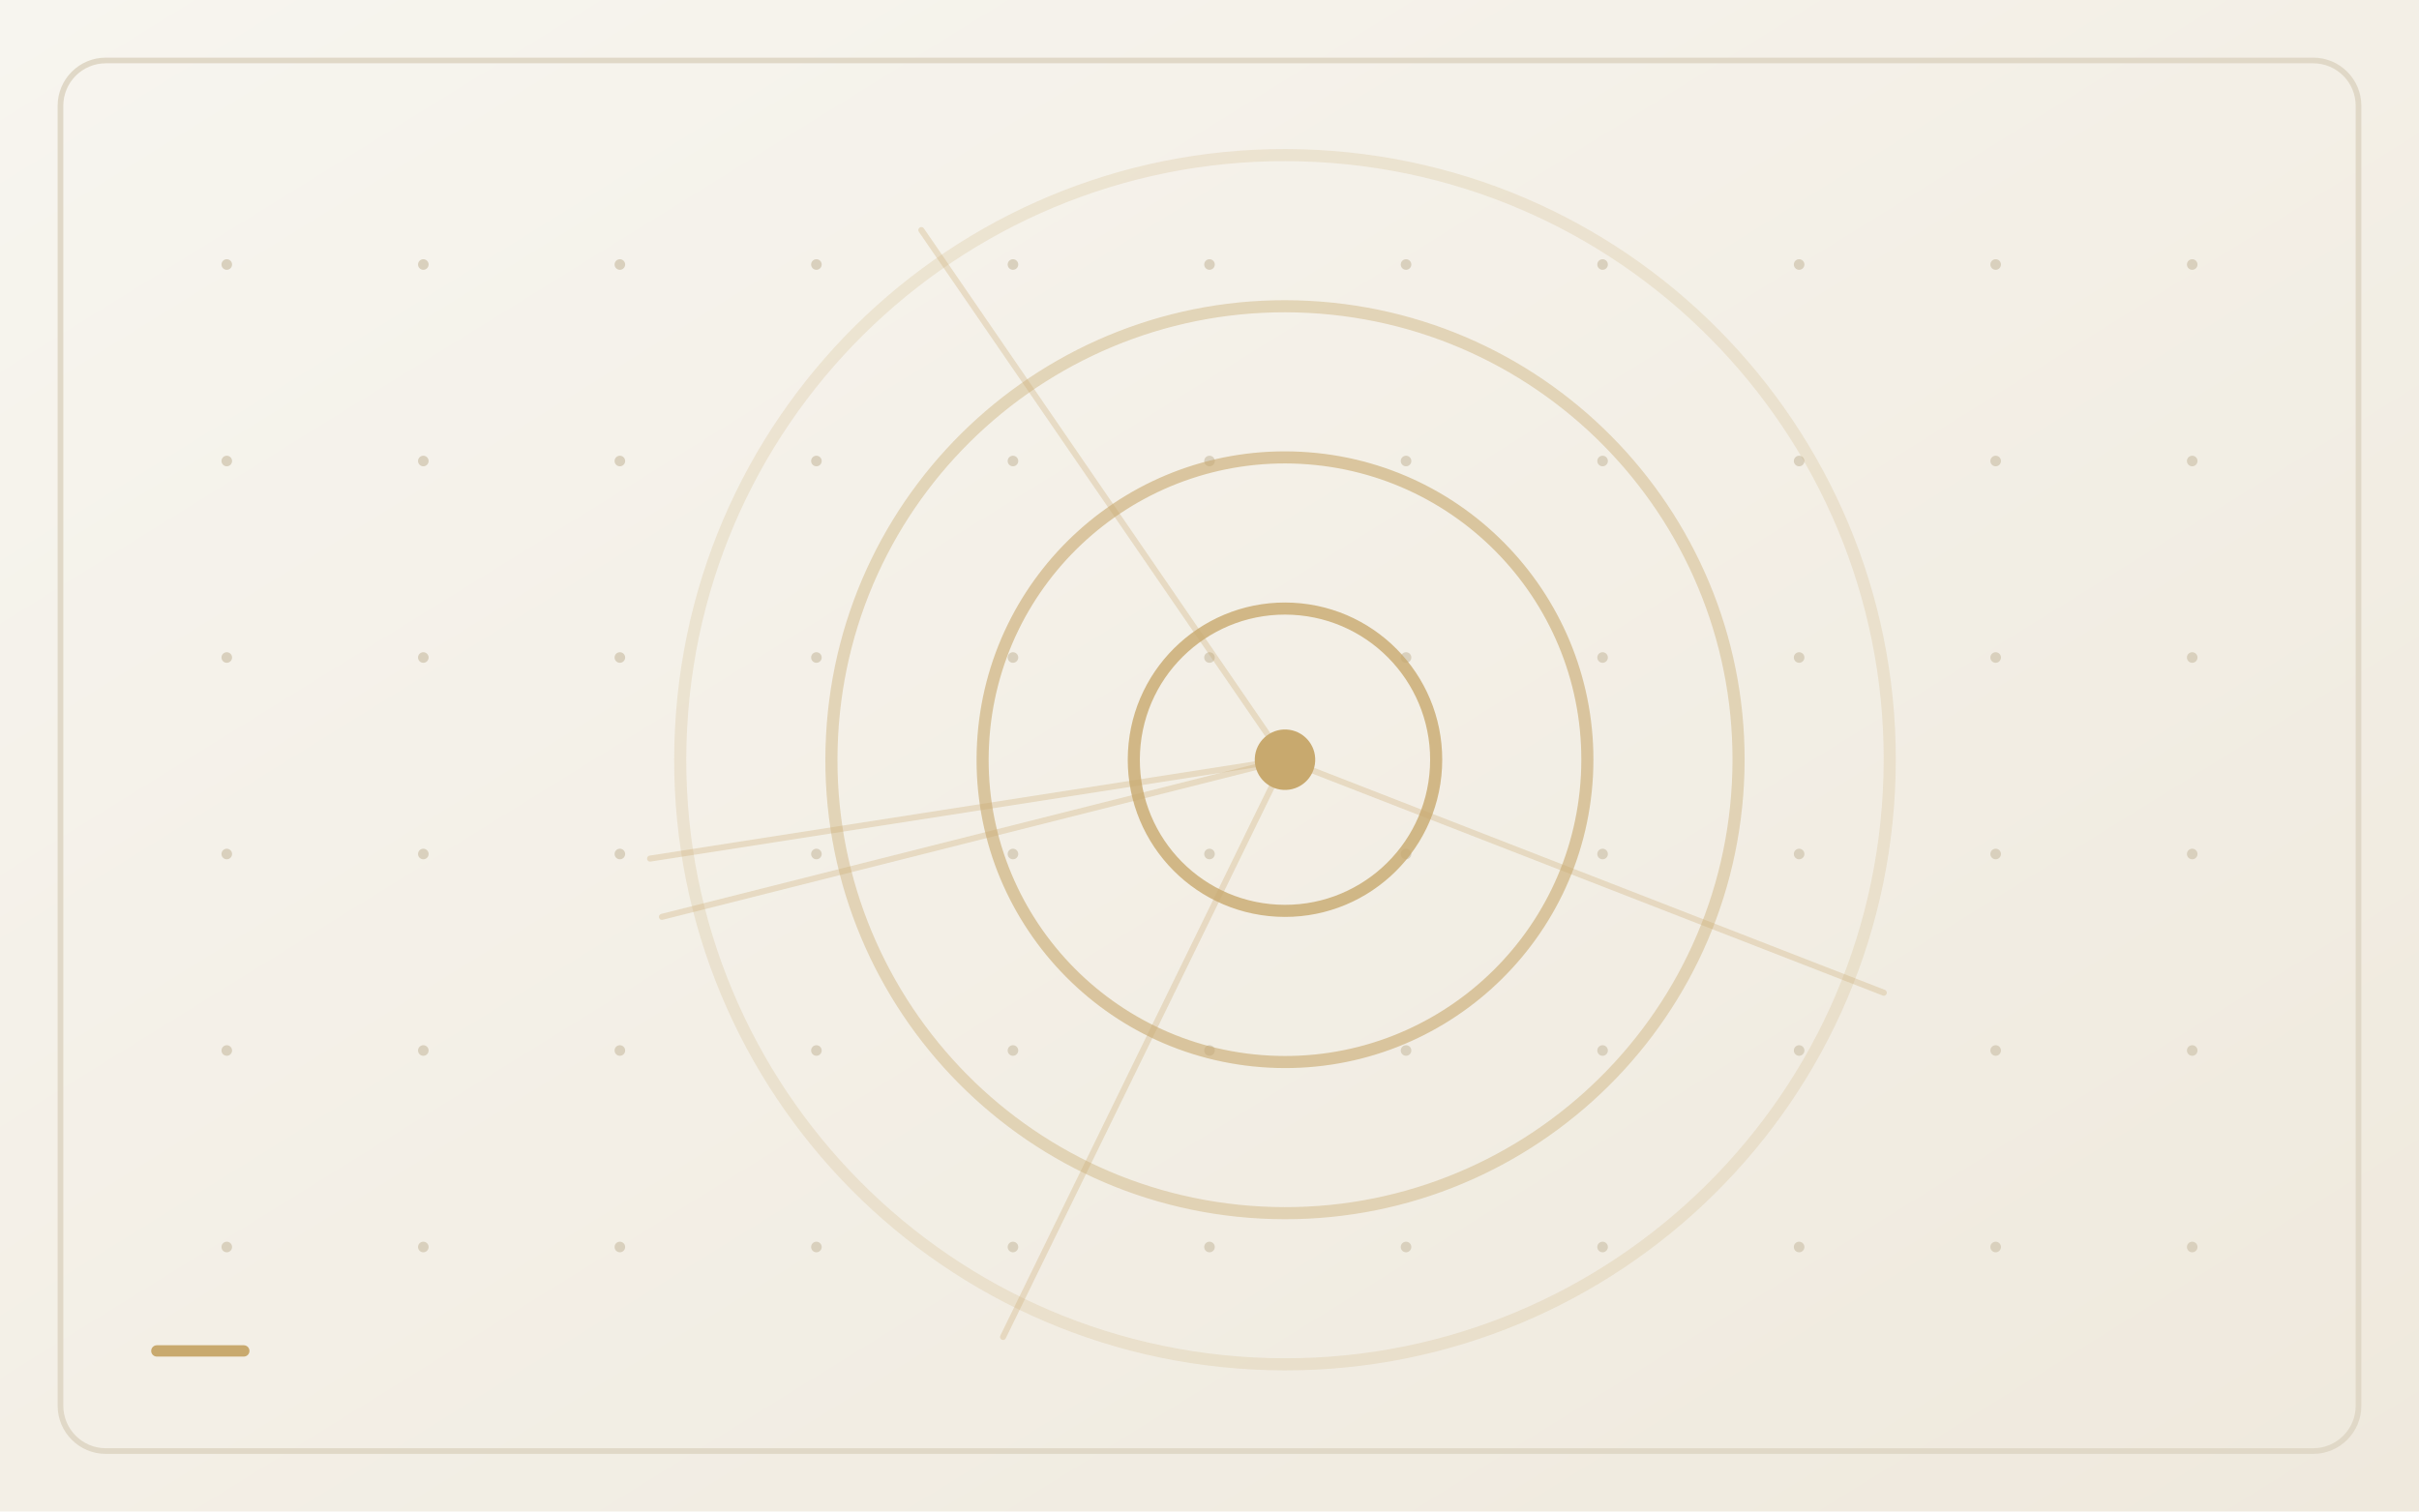
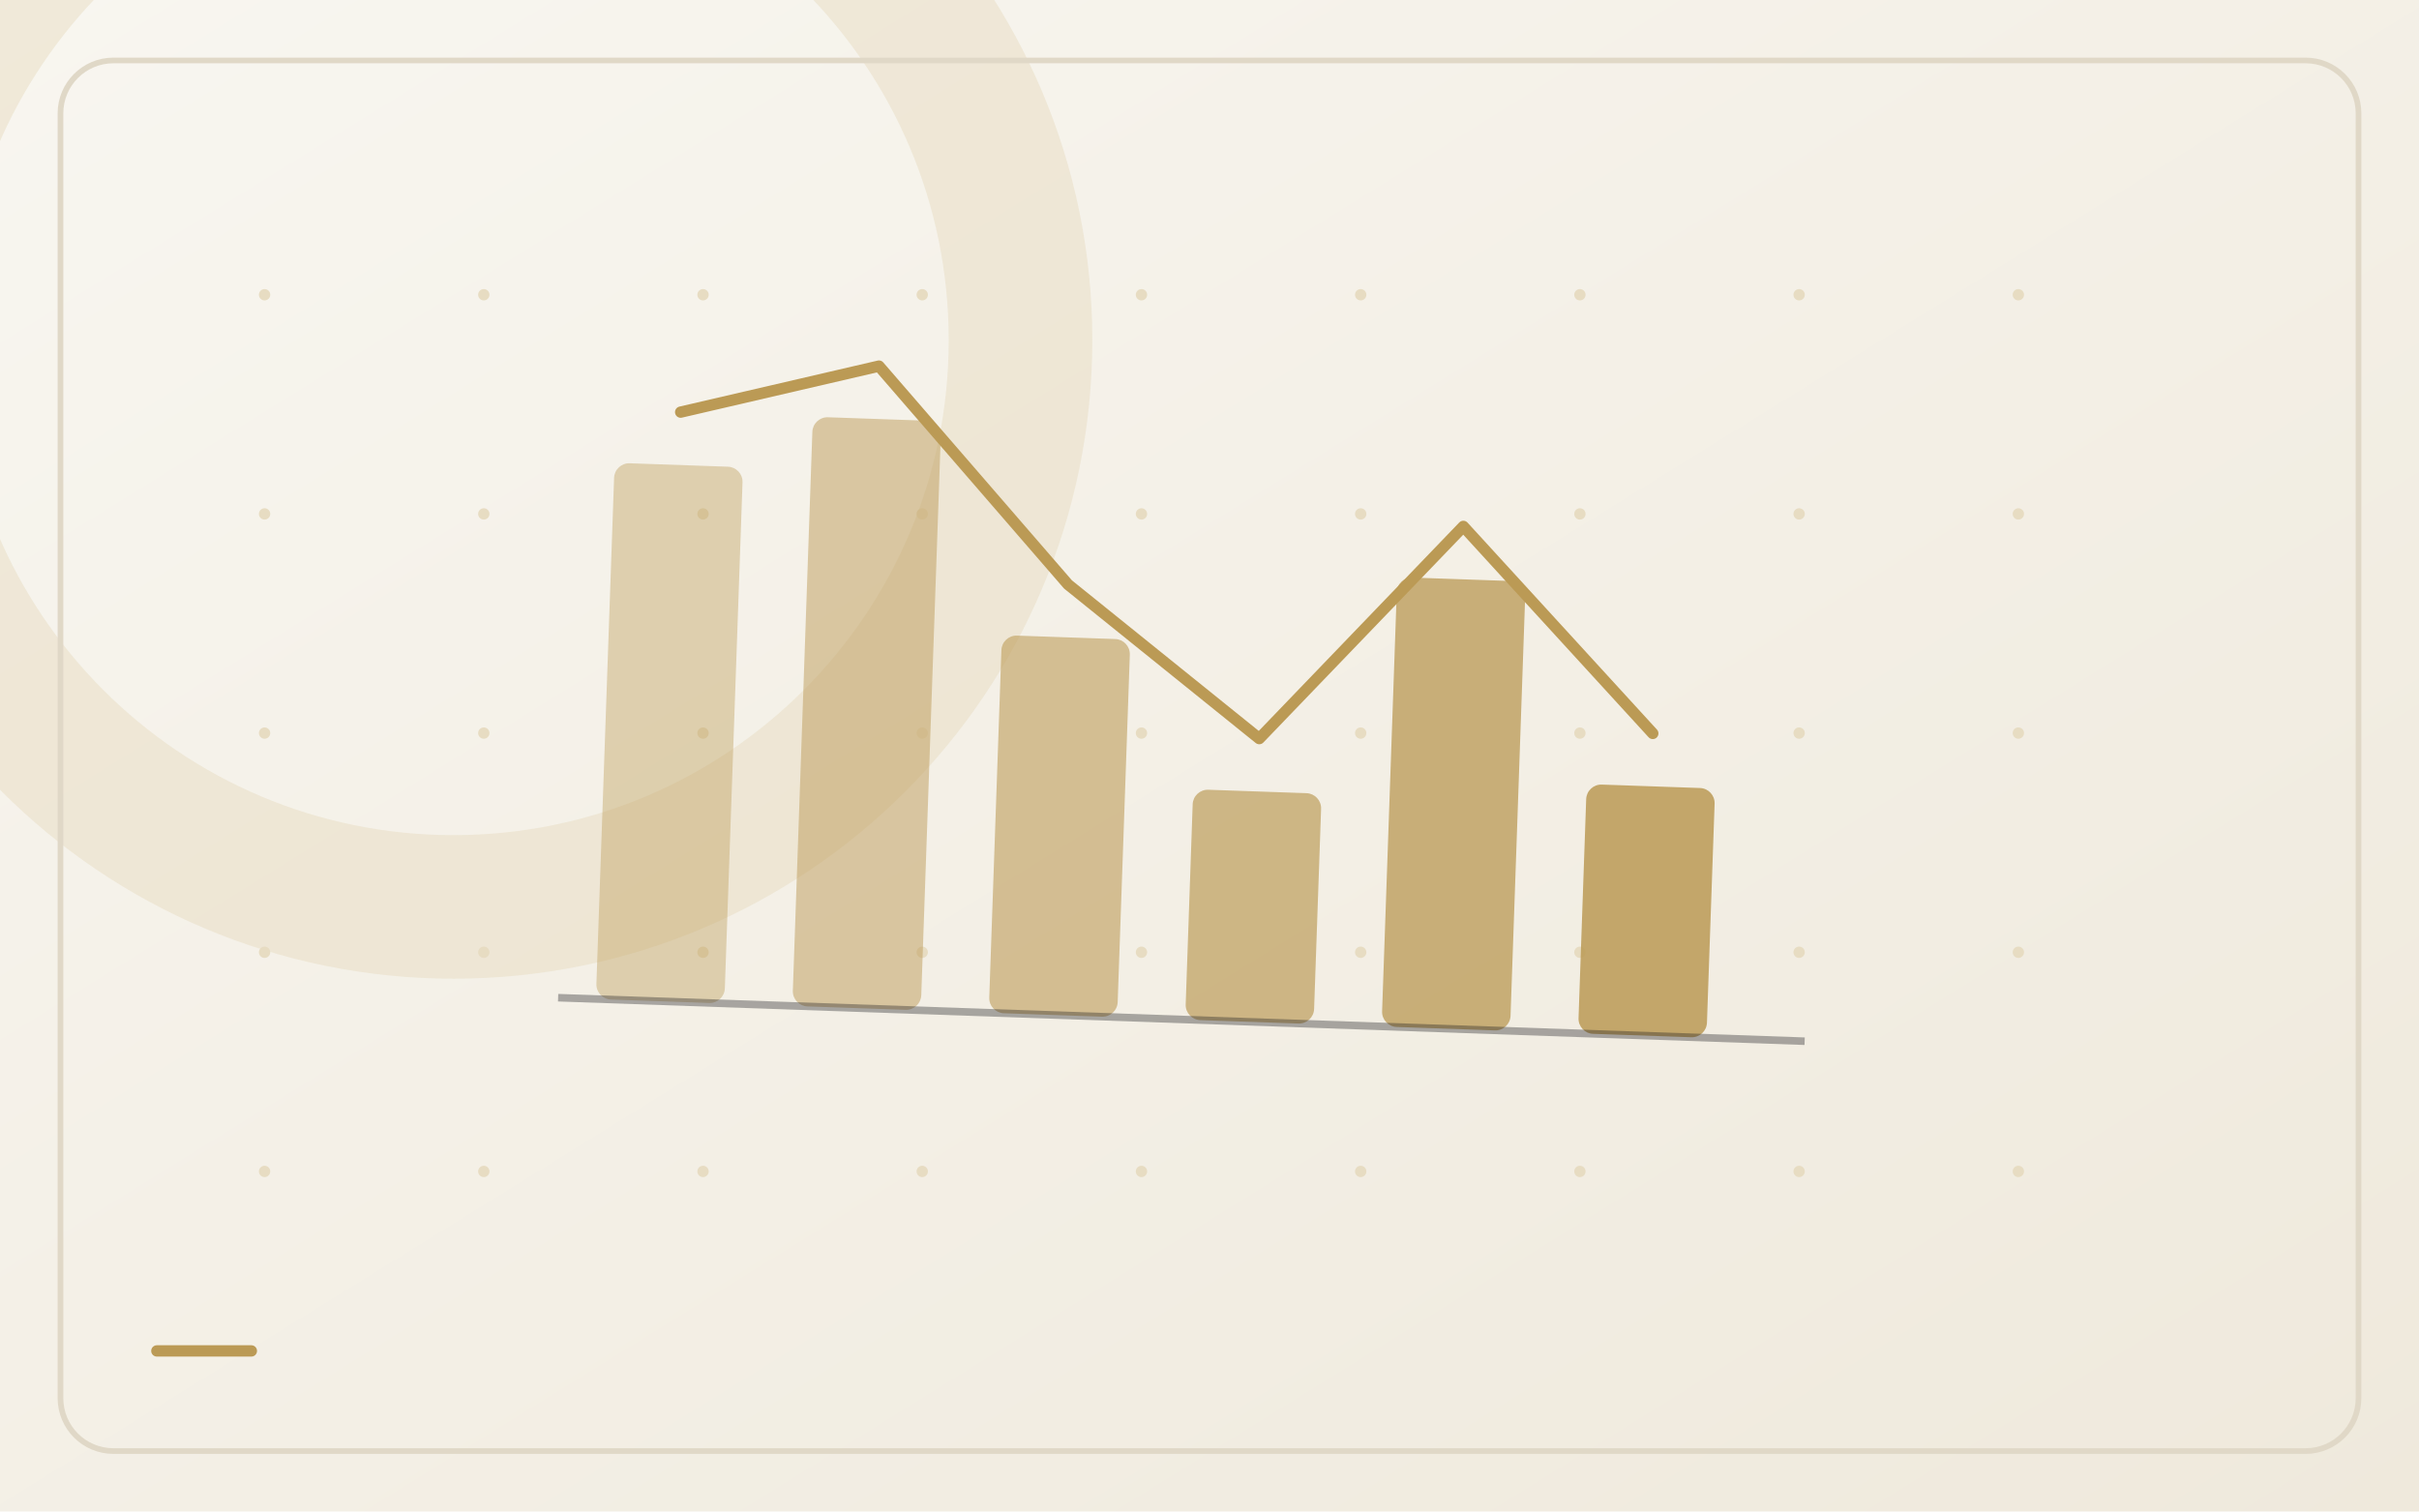
<svg xmlns="http://www.w3.org/2000/svg" viewBox="0 0 640 400" width="640" height="400">
  <defs>
    <linearGradient id="bg" x1="0" y1="0" x2="1" y2="1">
-       <stop offset="0" stop-color="#f7f5ef" />
-       <stop offset="1" stop-color="#efe9dd" />
+       <stop offset="0" stop-color="#f8f6f0" />
+       <stop offset="1" stop-color="#efe9dc" />
    </linearGradient>
  </defs>
  <rect width="640" height="400" fill="url(#bg)" />
-   <circle cx="60" cy="70" r="1.4" fill="#d9d0bd" />
-   <circle cx="60" cy="122" r="1.4" fill="#d9d0bd" />
-   <circle cx="60" cy="174" r="1.4" fill="#d9d0bd" />
-   <circle cx="60" cy="226" r="1.4" fill="#d9d0bd" />
-   <circle cx="60" cy="278" r="1.4" fill="#d9d0bd" />
-   <circle cx="60" cy="330" r="1.4" fill="#d9d0bd" />
-   <circle cx="112" cy="70" r="1.4" fill="#d9d0bd" />
-   <circle cx="112" cy="122" r="1.4" fill="#d9d0bd" />
-   <circle cx="112" cy="174" r="1.4" fill="#d9d0bd" />
-   <circle cx="112" cy="226" r="1.4" fill="#d9d0bd" />
-   <circle cx="112" cy="278" r="1.4" fill="#d9d0bd" />
-   <circle cx="112" cy="330" r="1.4" fill="#d9d0bd" />
-   <circle cx="164" cy="70" r="1.4" fill="#d9d0bd" />
-   <circle cx="164" cy="122" r="1.4" fill="#d9d0bd" />
-   <circle cx="164" cy="174" r="1.4" fill="#d9d0bd" />
-   <circle cx="164" cy="226" r="1.4" fill="#d9d0bd" />
-   <circle cx="164" cy="278" r="1.4" fill="#d9d0bd" />
-   <circle cx="164" cy="330" r="1.4" fill="#d9d0bd" />
-   <circle cx="216" cy="70" r="1.4" fill="#d9d0bd" />
-   <circle cx="216" cy="122" r="1.4" fill="#d9d0bd" />
-   <circle cx="216" cy="174" r="1.4" fill="#d9d0bd" />
-   <circle cx="216" cy="226" r="1.4" fill="#d9d0bd" />
-   <circle cx="216" cy="278" r="1.4" fill="#d9d0bd" />
-   <circle cx="216" cy="330" r="1.4" fill="#d9d0bd" />
-   <circle cx="268" cy="70" r="1.4" fill="#d9d0bd" />
-   <circle cx="268" cy="122" r="1.4" fill="#d9d0bd" />
-   <circle cx="268" cy="174" r="1.4" fill="#d9d0bd" />
-   <circle cx="268" cy="226" r="1.4" fill="#d9d0bd" />
-   <circle cx="268" cy="278" r="1.4" fill="#d9d0bd" />
-   <circle cx="268" cy="330" r="1.4" fill="#d9d0bd" />
-   <circle cx="320" cy="70" r="1.4" fill="#d9d0bd" />
-   <circle cx="320" cy="122" r="1.4" fill="#d9d0bd" />
-   <circle cx="320" cy="174" r="1.4" fill="#d9d0bd" />
-   <circle cx="320" cy="226" r="1.4" fill="#d9d0bd" />
-   <circle cx="320" cy="278" r="1.4" fill="#d9d0bd" />
-   <circle cx="320" cy="330" r="1.4" fill="#d9d0bd" />
-   <circle cx="372" cy="70" r="1.4" fill="#d9d0bd" />
-   <circle cx="372" cy="122" r="1.4" fill="#d9d0bd" />
-   <circle cx="372" cy="174" r="1.4" fill="#d9d0bd" />
-   <circle cx="372" cy="226" r="1.4" fill="#d9d0bd" />
-   <circle cx="372" cy="278" r="1.4" fill="#d9d0bd" />
-   <circle cx="372" cy="330" r="1.4" fill="#d9d0bd" />
-   <circle cx="424" cy="70" r="1.4" fill="#d9d0bd" />
-   <circle cx="424" cy="122" r="1.4" fill="#d9d0bd" />
-   <circle cx="424" cy="174" r="1.4" fill="#d9d0bd" />
-   <circle cx="424" cy="226" r="1.4" fill="#d9d0bd" />
-   <circle cx="424" cy="278" r="1.4" fill="#d9d0bd" />
-   <circle cx="424" cy="330" r="1.4" fill="#d9d0bd" />
-   <circle cx="476" cy="70" r="1.4" fill="#d9d0bd" />
-   <circle cx="476" cy="122" r="1.4" fill="#d9d0bd" />
-   <circle cx="476" cy="174" r="1.4" fill="#d9d0bd" />
-   <circle cx="476" cy="226" r="1.4" fill="#d9d0bd" />
-   <circle cx="476" cy="278" r="1.4" fill="#d9d0bd" />
-   <circle cx="476" cy="330" r="1.4" fill="#d9d0bd" />
-   <circle cx="528" cy="70" r="1.4" fill="#d9d0bd" />
-   <circle cx="528" cy="122" r="1.4" fill="#d9d0bd" />
-   <circle cx="528" cy="174" r="1.4" fill="#d9d0bd" />
-   <circle cx="528" cy="226" r="1.4" fill="#d9d0bd" />
-   <circle cx="528" cy="278" r="1.4" fill="#d9d0bd" />
-   <circle cx="528" cy="330" r="1.4" fill="#d9d0bd" />
-   <circle cx="580" cy="70" r="1.4" fill="#d9d0bd" />
-   <circle cx="580" cy="122" r="1.4" fill="#d9d0bd" />
-   <circle cx="580" cy="174" r="1.4" fill="#d9d0bd" />
-   <circle cx="580" cy="226" r="1.4" fill="#d9d0bd" />
-   <circle cx="580" cy="278" r="1.4" fill="#d9d0bd" />
-   <circle cx="580" cy="330" r="1.4" fill="#d9d0bd" />
-   <rect x="16" y="16" width="608" height="368" fill="none" stroke="#e0d8c7" stroke-width="1.5" rx="12" />
-   <g transform="rotate(3 320 200)">
-     <path d="M340 200 L236.59 65.069" stroke="#c8a96e" fill="none" stroke-linecap="round" stroke-linejoin="round" stroke-width="1.6" opacity="0.3" />
-     <path d="M340 200 L273.499 356.453" stroke="#c8a96e" fill="none" stroke-linecap="round" stroke-linejoin="round" stroke-width="1.6" opacity="0.3" />
-     <path d="M340 200 L173.626 234.922" stroke="#c8a96e" fill="none" stroke-linecap="round" stroke-linejoin="round" stroke-width="1.6" opacity="0.3" />
-     <path d="M340 200 L501.434 253.283" stroke="#c8a96e" fill="none" stroke-linecap="round" stroke-linejoin="round" stroke-width="1.6" opacity="0.3" />
-     <path d="M340 200 L177.567 250.153" stroke="#c8a96e" fill="none" stroke-linecap="round" stroke-linejoin="round" stroke-width="1.6" opacity="0.3" />
-     <circle cx="340" cy="200" r="40" stroke="#c8a96e" fill="none" stroke-width="3.2" stroke-linecap="round" stroke-linejoin="round" opacity="0.8" />
-     <circle cx="340" cy="200" r="80" stroke="#c8a96e" fill="none" stroke-width="3.2" stroke-linecap="round" stroke-linejoin="round" opacity="0.6" />
-     <circle cx="340" cy="200" r="120" stroke="#c8a96e" fill="none" stroke-width="3.2" stroke-linecap="round" stroke-linejoin="round" opacity="0.4" />
-     <circle cx="340" cy="200" r="160" stroke="#c8a96e" fill="none" stroke-width="3.2" stroke-linecap="round" stroke-linejoin="round" opacity="0.2" />
-     <circle cx="340" cy="200" r="8" fill="#c8a96e" />
+   <circle cx="120" cy="90" r="150" fill="none" stroke="#e7dcc2" stroke-width="38" opacity="0.5" />
+   <circle cx="70" cy="78" r="1.5" fill="#e7dcc2" />
+   <circle cx="70" cy="136" r="1.5" fill="#e7dcc2" />
+   <circle cx="70" cy="194" r="1.5" fill="#e7dcc2" />
+   <circle cx="70" cy="252" r="1.5" fill="#e7dcc2" />
+   <circle cx="70" cy="310" r="1.5" fill="#e7dcc2" />
+   <circle cx="128" cy="78" r="1.5" fill="#e7dcc2" />
+   <circle cx="128" cy="136" r="1.5" fill="#e7dcc2" />
+   <circle cx="128" cy="194" r="1.5" fill="#e7dcc2" />
+   <circle cx="128" cy="252" r="1.5" fill="#e7dcc2" />
+   <circle cx="128" cy="310" r="1.5" fill="#e7dcc2" />
+   <circle cx="186" cy="78" r="1.5" fill="#e7dcc2" />
+   <circle cx="186" cy="136" r="1.5" fill="#e7dcc2" />
+   <circle cx="186" cy="194" r="1.5" fill="#e7dcc2" />
+   <circle cx="186" cy="252" r="1.5" fill="#e7dcc2" />
+   <circle cx="186" cy="310" r="1.5" fill="#e7dcc2" />
+   <circle cx="244" cy="78" r="1.5" fill="#e7dcc2" />
+   <circle cx="244" cy="136" r="1.5" fill="#e7dcc2" />
+   <circle cx="244" cy="194" r="1.5" fill="#e7dcc2" />
+   <circle cx="244" cy="252" r="1.5" fill="#e7dcc2" />
+   <circle cx="244" cy="310" r="1.5" fill="#e7dcc2" />
+   <circle cx="302" cy="78" r="1.5" fill="#e7dcc2" />
+   <circle cx="302" cy="136" r="1.5" fill="#e7dcc2" />
+   <circle cx="302" cy="194" r="1.5" fill="#e7dcc2" />
+   <circle cx="302" cy="252" r="1.5" fill="#e7dcc2" />
+   <circle cx="302" cy="310" r="1.5" fill="#e7dcc2" />
+   <circle cx="360" cy="78" r="1.5" fill="#e7dcc2" />
+   <circle cx="360" cy="136" r="1.5" fill="#e7dcc2" />
+   <circle cx="360" cy="194" r="1.5" fill="#e7dcc2" />
+   <circle cx="360" cy="252" r="1.5" fill="#e7dcc2" />
+   <circle cx="360" cy="310" r="1.5" fill="#e7dcc2" />
+   <circle cx="418" cy="78" r="1.5" fill="#e7dcc2" />
+   <circle cx="418" cy="136" r="1.5" fill="#e7dcc2" />
+   <circle cx="418" cy="194" r="1.5" fill="#e7dcc2" />
+   <circle cx="418" cy="252" r="1.5" fill="#e7dcc2" />
+   <circle cx="418" cy="310" r="1.5" fill="#e7dcc2" />
+   <circle cx="476" cy="78" r="1.5" fill="#e7dcc2" />
+   <circle cx="476" cy="136" r="1.5" fill="#e7dcc2" />
+   <circle cx="476" cy="194" r="1.5" fill="#e7dcc2" />
+   <circle cx="476" cy="252" r="1.5" fill="#e7dcc2" />
+   <circle cx="476" cy="310" r="1.5" fill="#e7dcc2" />
+   <circle cx="534" cy="78" r="1.5" fill="#e7dcc2" />
+   <circle cx="534" cy="136" r="1.5" fill="#e7dcc2" />
+   <circle cx="534" cy="194" r="1.5" fill="#e7dcc2" />
+   <circle cx="534" cy="252" r="1.5" fill="#e7dcc2" />
+   <circle cx="534" cy="310" r="1.5" fill="#e7dcc2" />
+   <rect x="16" y="16" width="608" height="368" fill="none" stroke="#e0d8c7" stroke-width="1.5" rx="14" />
+   <g transform="rotate(2 320 200)">
+     <rect x="160" y="128" width="34" height="142" rx="4" fill="#bb9a55" opacity="0.4" />
+     <rect x="212" y="114" width="34" height="156" rx="4" fill="#bb9a55" opacity="0.49" />
+     <rect x="264" y="170" width="34" height="100" rx="4" fill="#bb9a55" opacity="0.58" />
+     <rect x="316" y="209" width="34" height="61" rx="4" fill="#bb9a55" opacity="0.67" />
+     <rect x="368" y="151" width="34" height="119" rx="4" fill="#bb9a55" opacity="0.76" />
+     <rect x="420" y="204" width="34" height="66" rx="4" fill="#bb9a55" opacity="0.85" />
+     <polyline points="177,114 229,100 281,156 333,195 385,137 437,190" stroke="#bb9a55" fill="none" stroke-width="3" stroke-linecap="round" stroke-linejoin="round" />
+     <line x1="150" y1="270" x2="480" y2="270" stroke="#16181c" stroke-width="2" opacity="0.35" />
  </g>
-   <rect x="40" y="356" width="26" height="3" rx="1.5" fill="#c8a96e" />
+   <rect x="40" y="356" width="28" height="3" rx="1.5" fill="#bb9a55" />
</svg>
